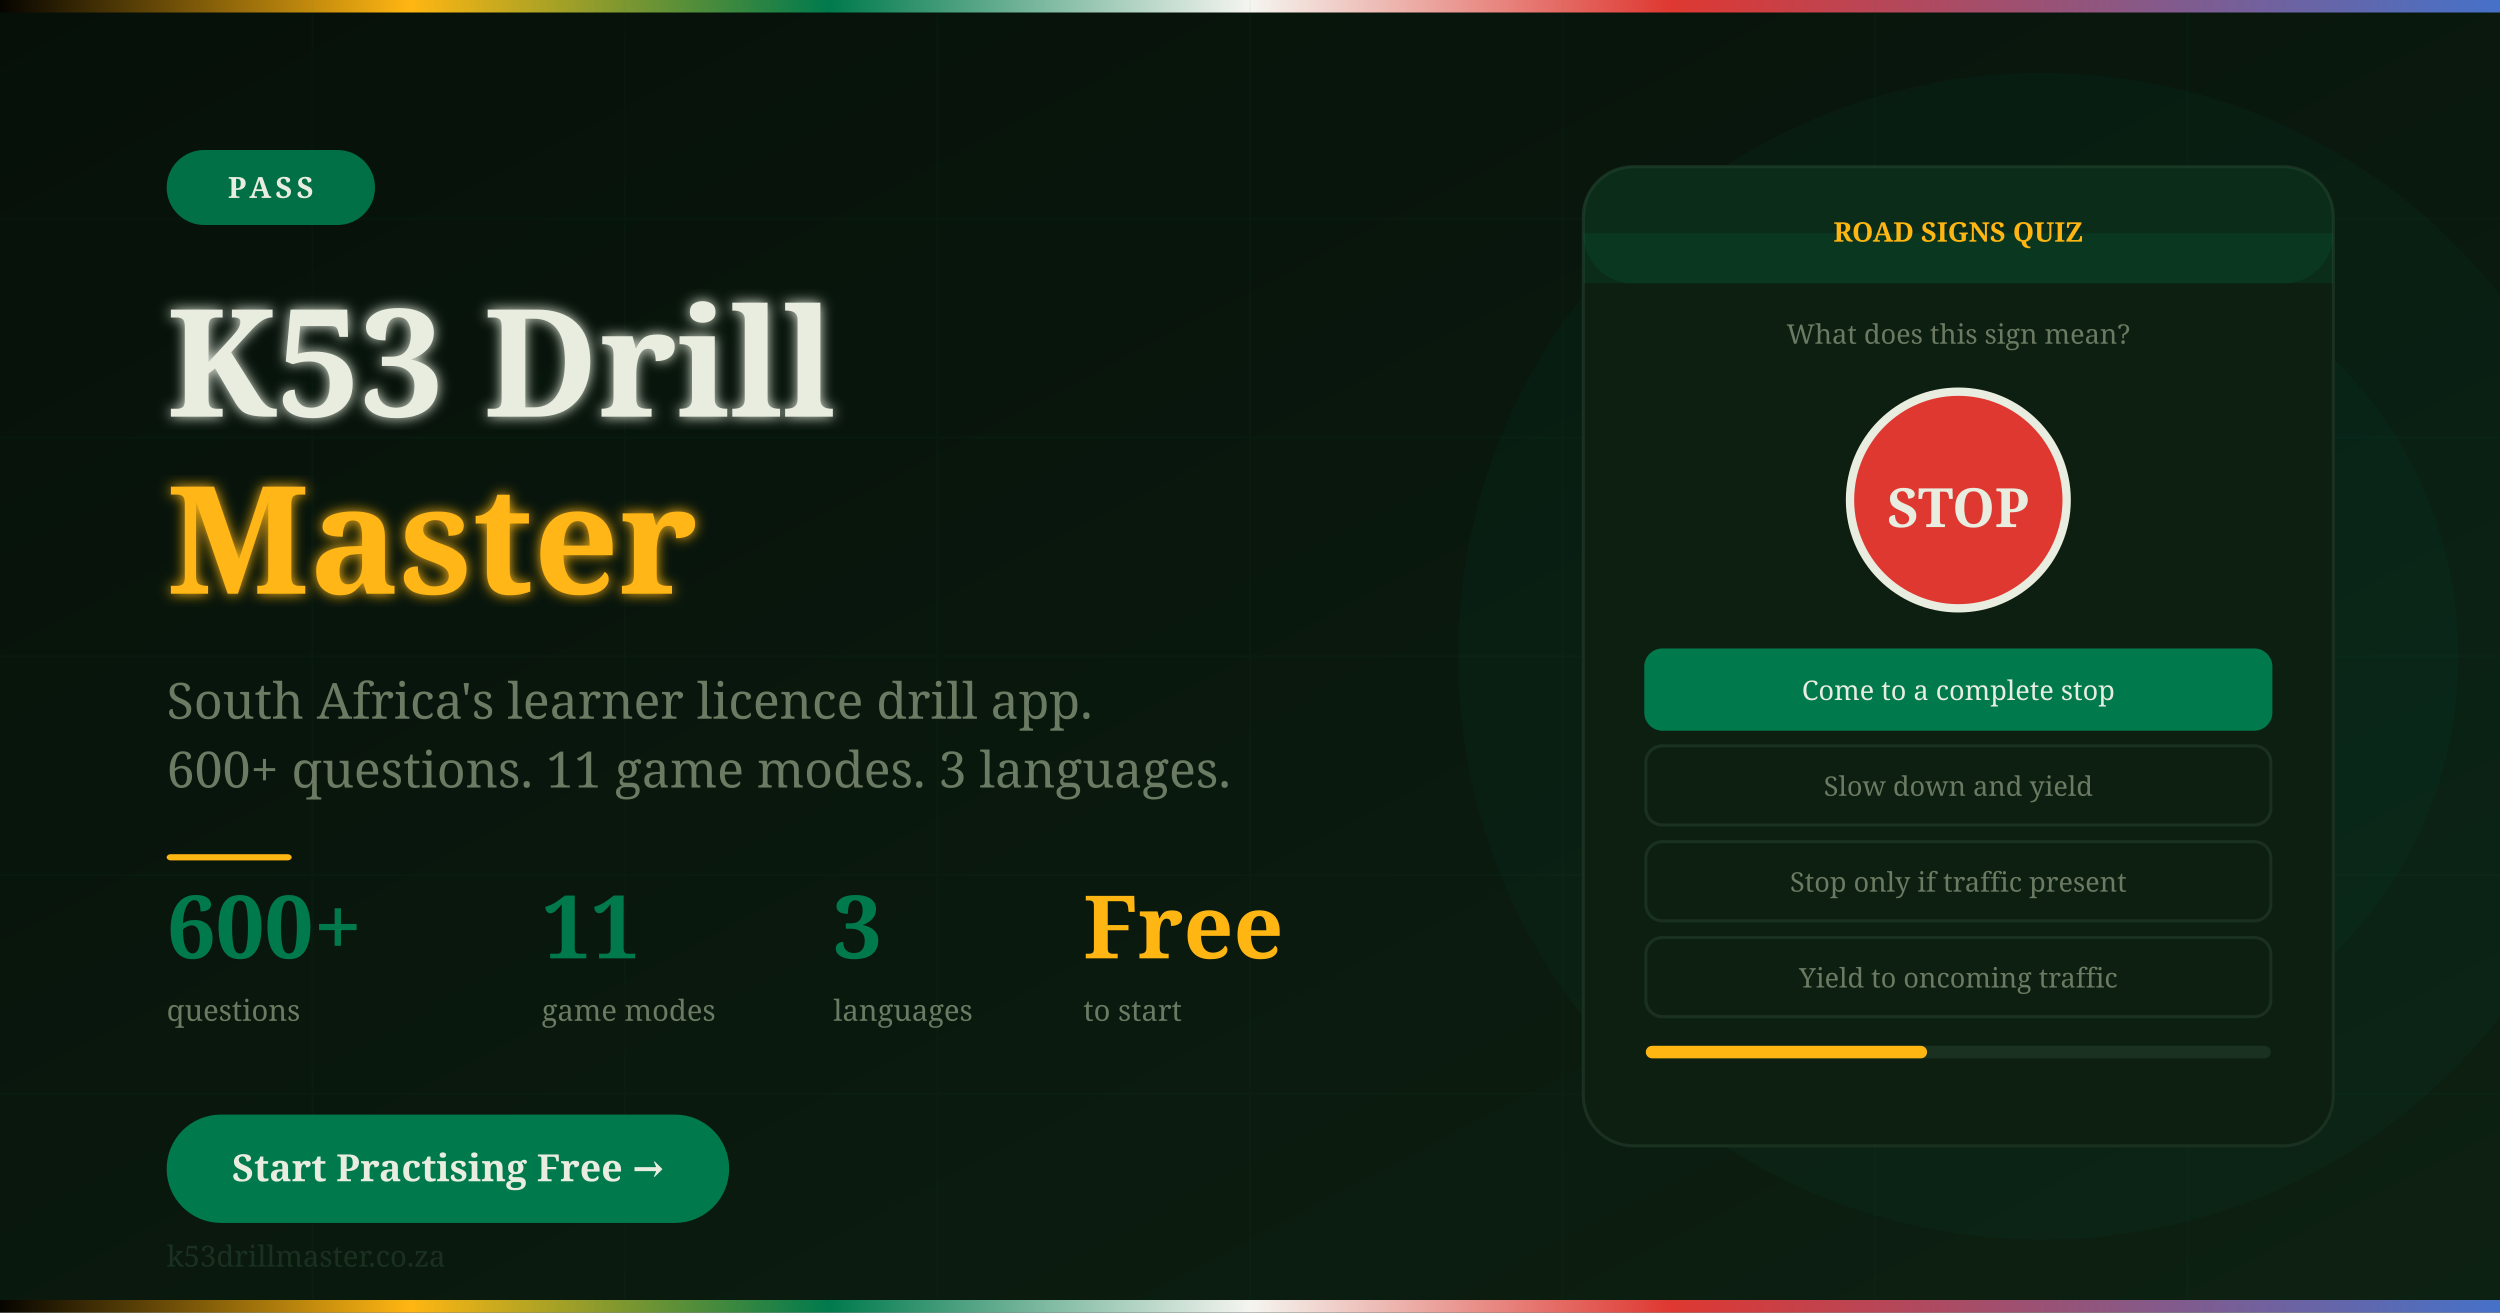
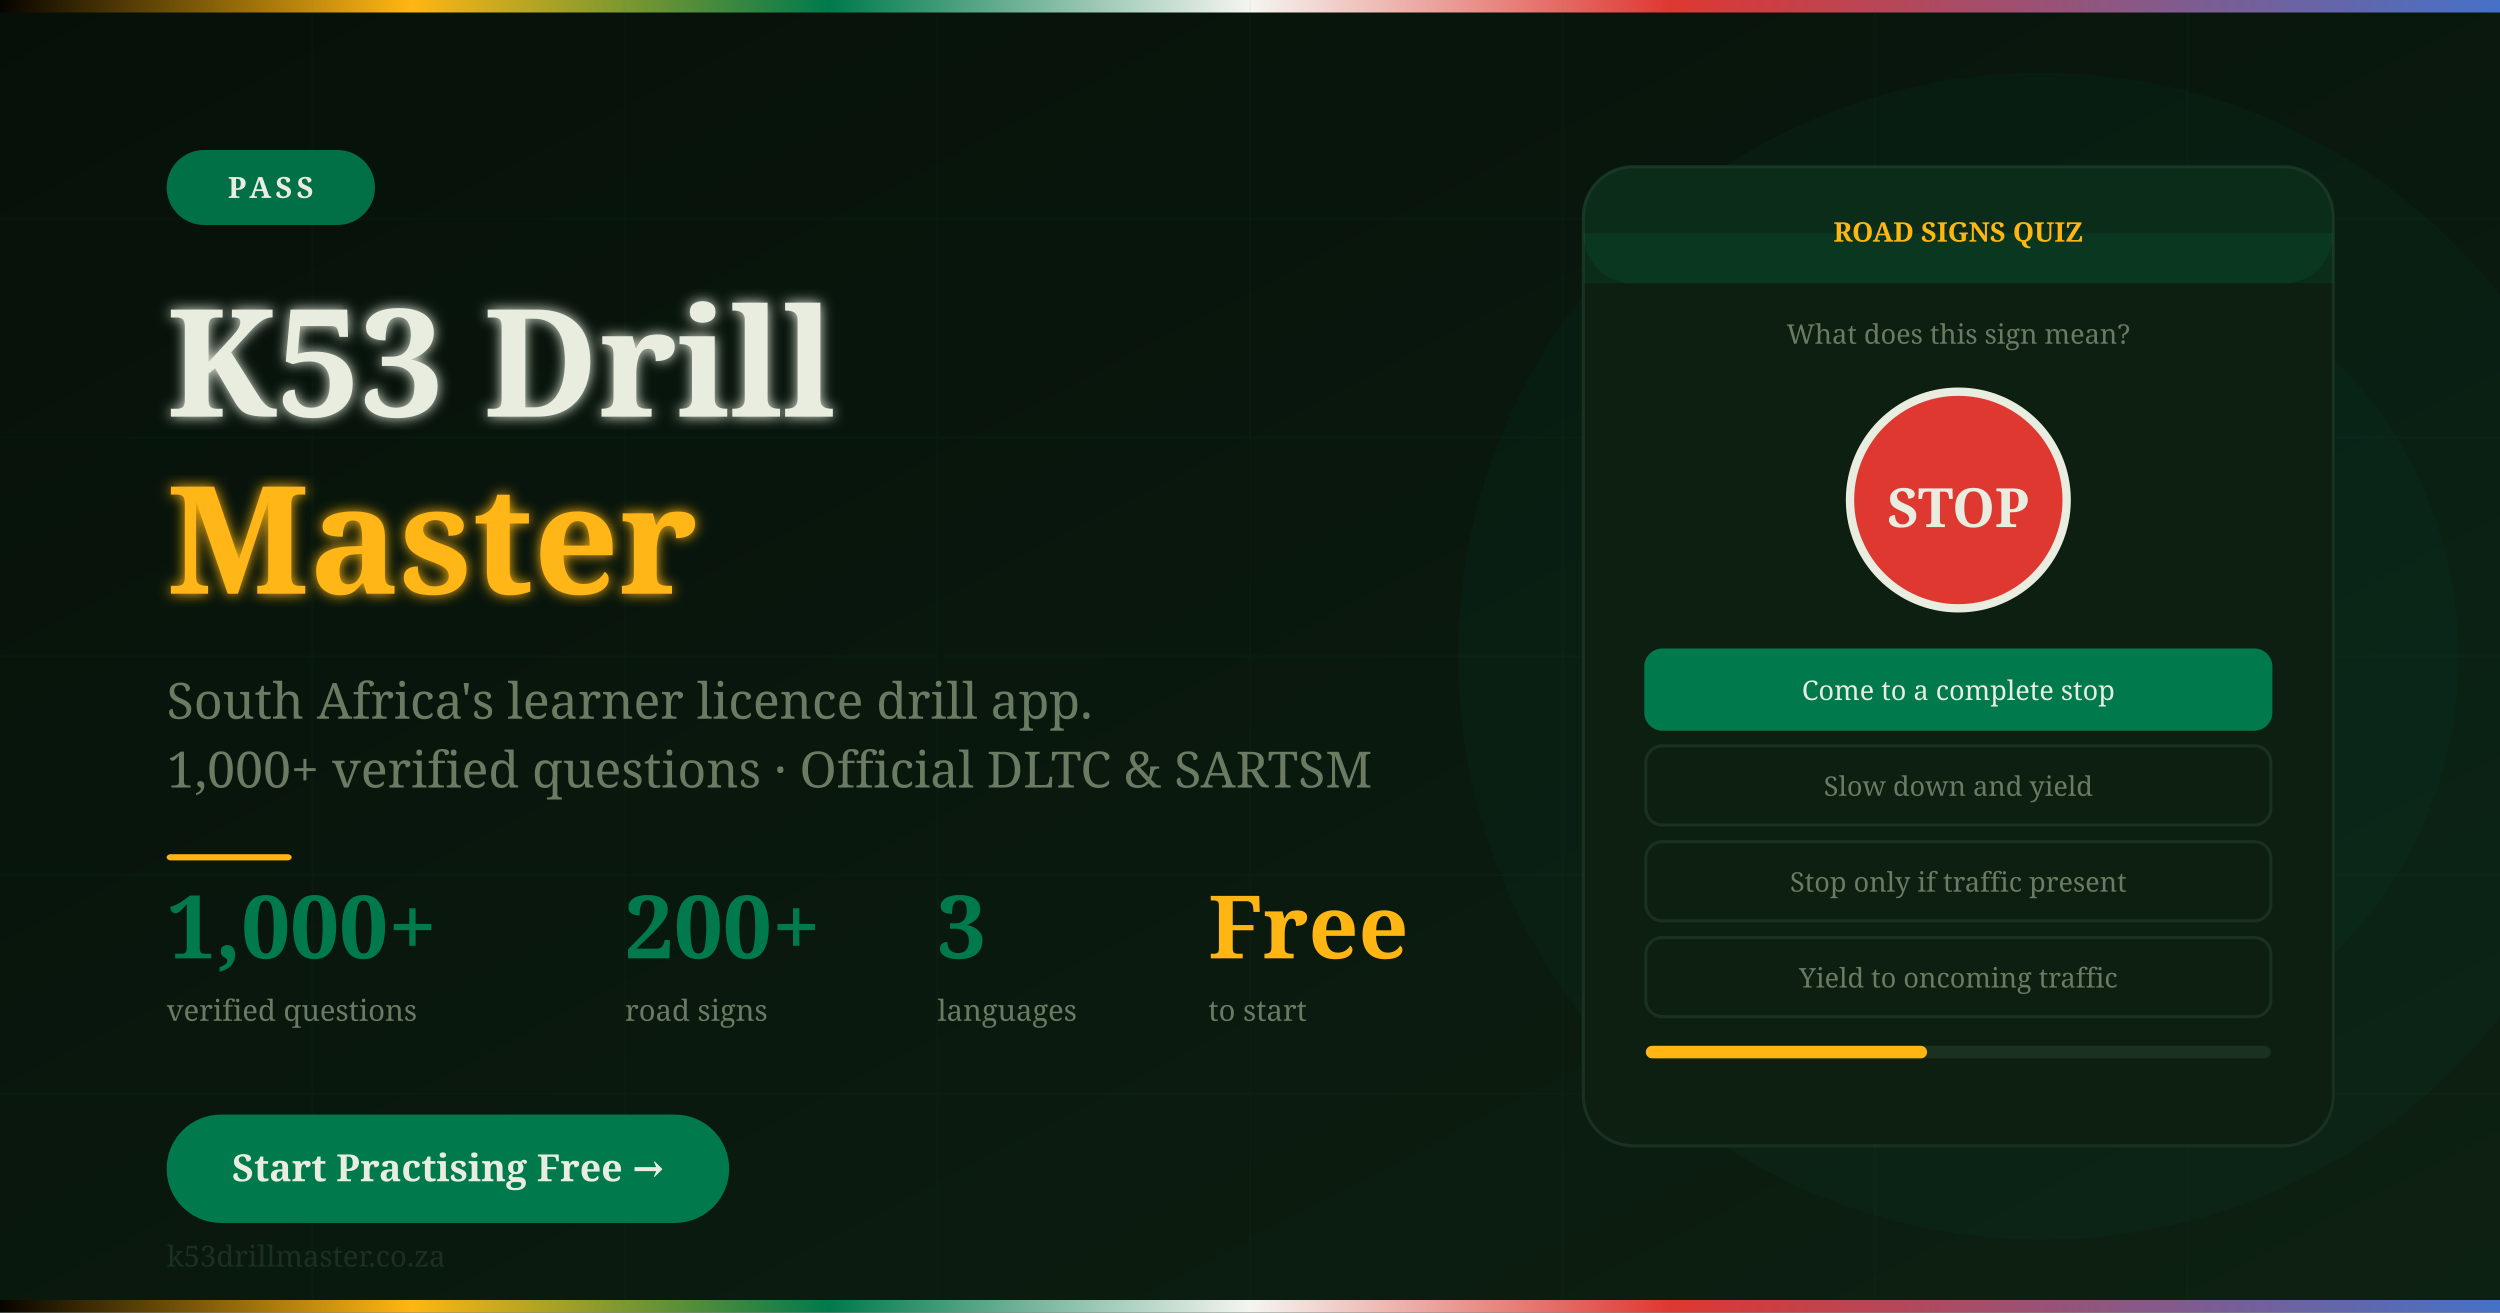
<svg xmlns="http://www.w3.org/2000/svg" width="1200" height="630" viewBox="0 0 1200 630">
  <defs>
    <linearGradient id="bg" x1="0%" y1="0%" x2="100%" y2="100%">
      <stop offset="0%" style="stop-color:#060D07;stop-opacity:1" />
      <stop offset="100%" style="stop-color:#0D1F10;stop-opacity:1" />
    </linearGradient>
    <linearGradient id="stripe" x1="0%" y1="0%" x2="100%" y2="0%">
      <stop offset="0%" style="stop-color:#000000" />
      <stop offset="16.7%" style="stop-color:#FFB612" />
      <stop offset="33.3%" style="stop-color:#007A4D" />
      <stop offset="50%" style="stop-color:#F5F5F0" />
      <stop offset="66.7%" style="stop-color:#DE3831" />
      <stop offset="100%" style="stop-color:#4472CA" />
    </linearGradient>
    <filter id="glow">
      <feGaussianBlur stdDeviation="3" result="coloredBlur" />
      <feMerge>
        <feMergeNode in="coloredBlur" />
        <feMergeNode in="SourceGraphic" />
      </feMerge>
    </filter>
    <filter id="grain">
      <feTurbulence type="fractalNoise" baseFrequency="0.65" numOctaves="3" stitchTiles="stitch" />
      <feColorMatrix type="saturate" values="0" />
      <feBlend in="SourceGraphic" mode="multiply" result="blend" />
      <feComposite in="blend" in2="SourceGraphic" operator="in" />
    </filter>
  </defs>
  <rect width="1200" height="630" fill="url(#bg)" />
  <rect width="1200" height="630" fill="#007A4D" opacity="0.03" />
  <rect x="0" y="0" width="1200" height="6" fill="url(#stripe)" />
  <circle cx="980" cy="315" r="280" fill="#007A4D" opacity="0.06" />
  <circle cx="980" cy="315" r="200" fill="#007A4D" opacity="0.06" />
  <circle cx="980" cy="315" r="120" fill="#007A4D" opacity="0.08" />
  <g opacity="0.04" stroke="#007A4D" stroke-width="1">
    <line x1="0" y1="105" x2="1200" y2="105" />
    <line x1="0" y1="210" x2="1200" y2="210" />
    <line x1="0" y1="315" x2="1200" y2="315" />
    <line x1="0" y1="420" x2="1200" y2="420" />
    <line x1="0" y1="525" x2="1200" y2="525" />
    <line x1="150" y1="0" x2="150" y2="630" />
    <line x1="300" y1="0" x2="300" y2="630" />
    <line x1="450" y1="0" x2="450" y2="630" />
    <line x1="600" y1="0" x2="600" y2="630" />
    <line x1="750" y1="0" x2="750" y2="630" />
    <line x1="900" y1="0" x2="900" y2="630" />
    <line x1="1050" y1="0" x2="1050" y2="630" />
  </g>
  <rect x="80" y="72" width="100" height="36" rx="18" fill="#007A4D" opacity="0.9" />
  <text x="130" y="95" font-family="Georgia, serif" font-size="14" font-weight="700" fill="#E8EDE0" text-anchor="middle" letter-spacing="2">PASS</text>
  <text x="80" y="200" font-family="Georgia, serif" font-size="72" font-weight="700" fill="#E8EDE0" filter="url(#glow)">K53 Drill</text>
  <text x="80" y="285" font-family="Georgia, serif" font-size="72" font-weight="700" fill="#FFB612" filter="url(#glow)">Master</text>
  <text x="80" y="345" font-family="Georgia, serif" font-size="24" fill="#6B7A62">South Africa's learner licence drill app.</text>
-   <text x="80" y="378" font-family="Georgia, serif" font-size="24" fill="#6B7A62">600+ questions. 11 game modes. 3 languages.</text>
+   <text x="80" y="378" font-family="Georgia, serif" font-size="24" fill="#6B7A62">1,000+ verified questions · Official DLTC &amp; SARTSM</text>
  <rect x="80" y="410" width="60" height="3" rx="2" fill="#FFB612" />
  <g font-family="Georgia, serif">
-     <text x="80" y="460" font-size="42" font-weight="700" fill="#007A4D">600+</text>
-     <text x="80" y="490" font-size="14" fill="#6B7A62">questions</text>
-     <text x="260" y="460" font-size="42" font-weight="700" fill="#007A4D">11</text>
-     <text x="260" y="490" font-size="14" fill="#6B7A62">game modes</text>
-     <text x="400" y="460" font-size="42" font-weight="700" fill="#007A4D">3</text>
-     <text x="400" y="490" font-size="14" fill="#6B7A62">languages</text>
-     <text x="520" y="460" font-size="42" font-weight="700" fill="#FFB612">Free</text>
-     <text x="520" y="490" font-size="14" fill="#6B7A62">to start</text>
+     <text x="80" y="460" font-size="42" font-weight="700" fill="#007A4D">1,000+</text>
+     <text x="80" y="490" font-size="14" fill="#6B7A62">verified questions</text>
+     <text x="300" y="460" font-size="42" font-weight="700" fill="#007A4D">200+</text>
+     <text x="300" y="490" font-size="14" fill="#6B7A62">road signs</text>
+     <text x="450" y="460" font-size="42" font-weight="700" fill="#007A4D">3</text>
+     <text x="450" y="490" font-size="14" fill="#6B7A62">languages</text>
+     <text x="580" y="460" font-size="42" font-weight="700" fill="#FFB612">Free</text>
+     <text x="580" y="490" font-size="14" fill="#6B7A62">to start</text>
  </g>
  <rect x="80" y="535" width="270" height="52" rx="26" fill="#007A4D" />
  <text x="215" y="567" font-family="Georgia, serif" font-size="18" font-weight="700" fill="#E8EDE0" text-anchor="middle">Start Practising Free →</text>
  <text x="80" y="608" font-family="Georgia, serif" font-size="14" fill="#1A3020">k53drillmaster.co.za</text>
  <rect x="760" y="80" width="360" height="470" rx="24" fill="#0D1F10" stroke="#1A3020" stroke-width="1.5" />
  <rect x="760" y="80" width="360" height="56" rx="24" fill="#007A4D" opacity="0.15" />
  <rect x="760" y="112" width="360" height="24" fill="#007A4D" opacity="0.15" />
  <text x="940" y="116" font-family="Georgia, serif" font-size="13" fill="#FFB612" text-anchor="middle" font-weight="700">ROAD SIGNS QUIZ</text>
  <text x="940" y="165" font-family="Georgia, serif" font-size="13" fill="#6B7A62" text-anchor="middle">What does this sign mean?</text>
  <circle cx="940" cy="240" r="52" fill="#DE3831" stroke="#E8EDE0" stroke-width="4" />
  <text x="940" y="253" font-family="Georgia, serif" font-size="26" font-weight="900" fill="#E8EDE0" text-anchor="middle">STOP</text>
  <rect x="790" y="312" width="300" height="38" rx="8" fill="#007A4D" stroke="#007A4D" stroke-width="1.5" />
  <text x="940" y="336" font-family="Georgia, serif" font-size="13" fill="#E8EDE0" text-anchor="middle">Come to a complete stop</text>
  <rect x="790" y="358" width="300" height="38" rx="8" fill="#0D1F10" stroke="#1A3020" stroke-width="1.5" />
  <text x="940" y="382" font-family="Georgia, serif" font-size="13" fill="#6B7A62" text-anchor="middle">Slow down and yield</text>
  <rect x="790" y="404" width="300" height="38" rx="8" fill="#0D1F10" stroke="#1A3020" stroke-width="1.5" />
  <text x="940" y="428" font-family="Georgia, serif" font-size="13" fill="#6B7A62" text-anchor="middle">Stop only if traffic present</text>
  <rect x="790" y="450" width="300" height="38" rx="8" fill="#0D1F10" stroke="#1A3020" stroke-width="1.5" />
  <text x="940" y="474" font-family="Georgia, serif" font-size="13" fill="#6B7A62" text-anchor="middle">Yield to oncoming traffic</text>
  <rect x="790" y="502" width="300" height="6" rx="3" fill="#1A3020" />
  <rect x="790" y="502" width="135" height="6" rx="3" fill="#FFB612" />
  <rect x="0" y="624" width="1200" height="6" fill="url(#stripe)" />
</svg>
